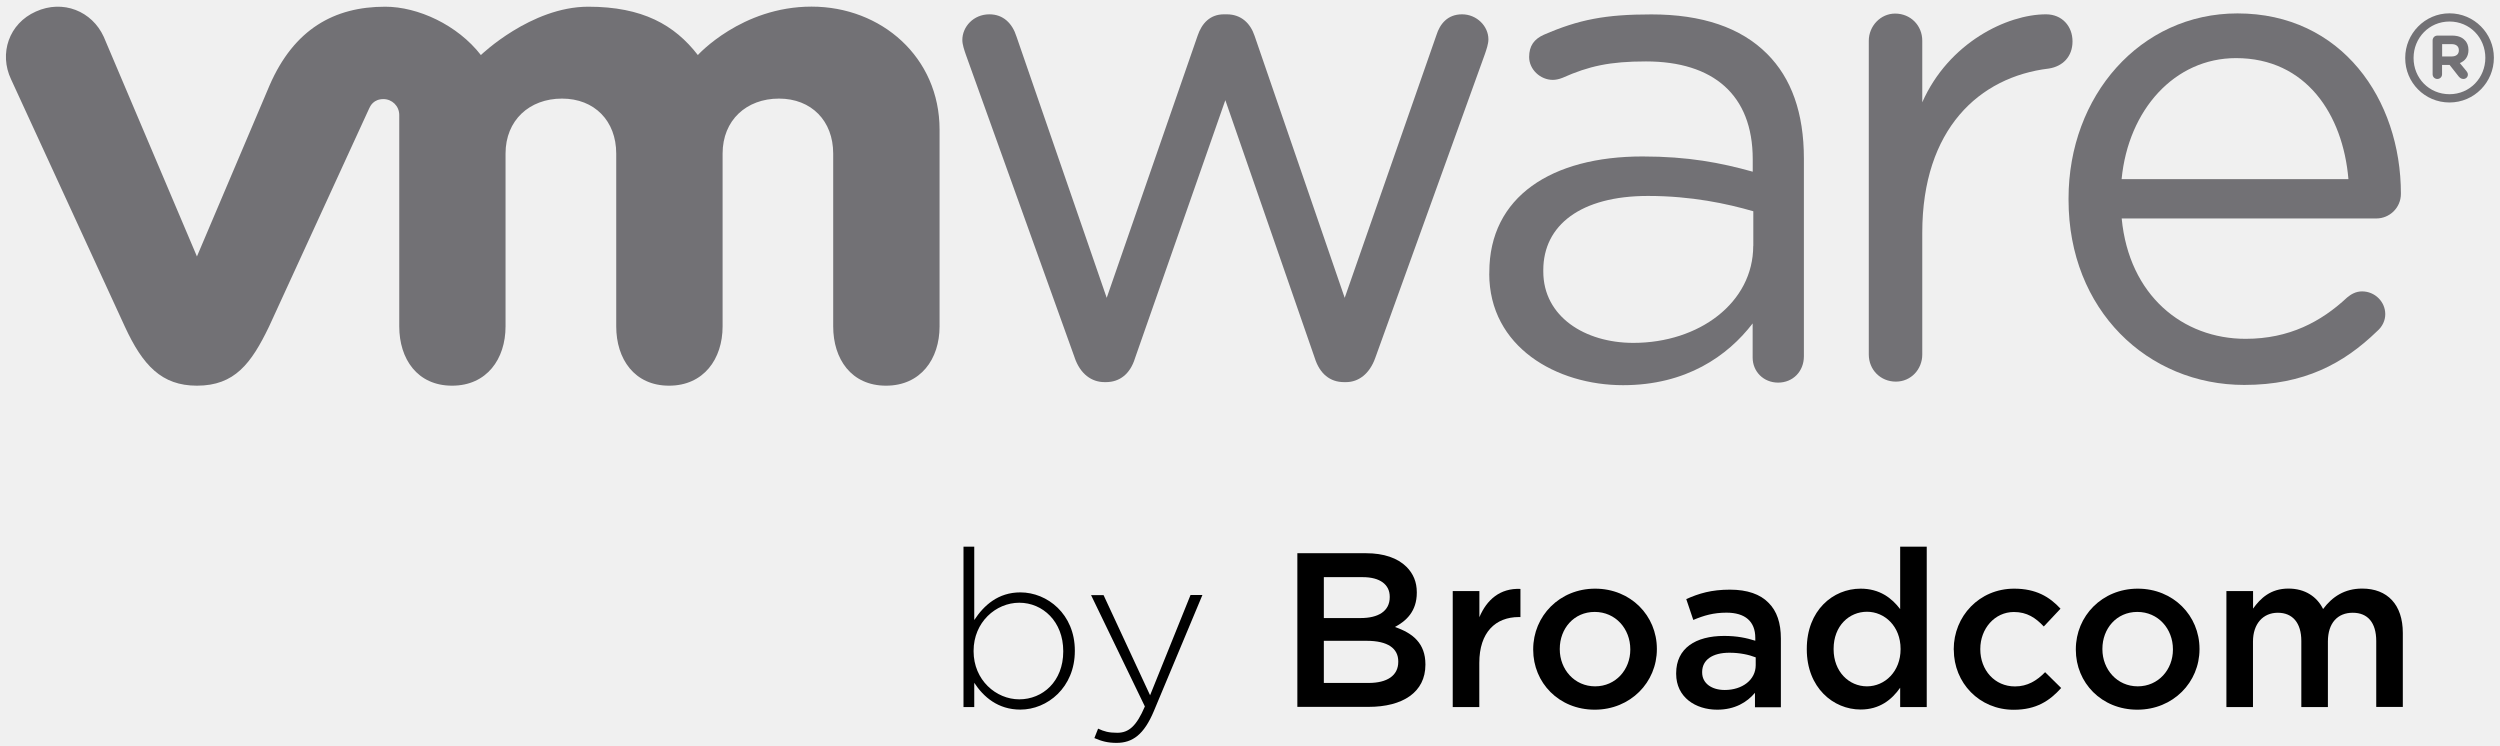
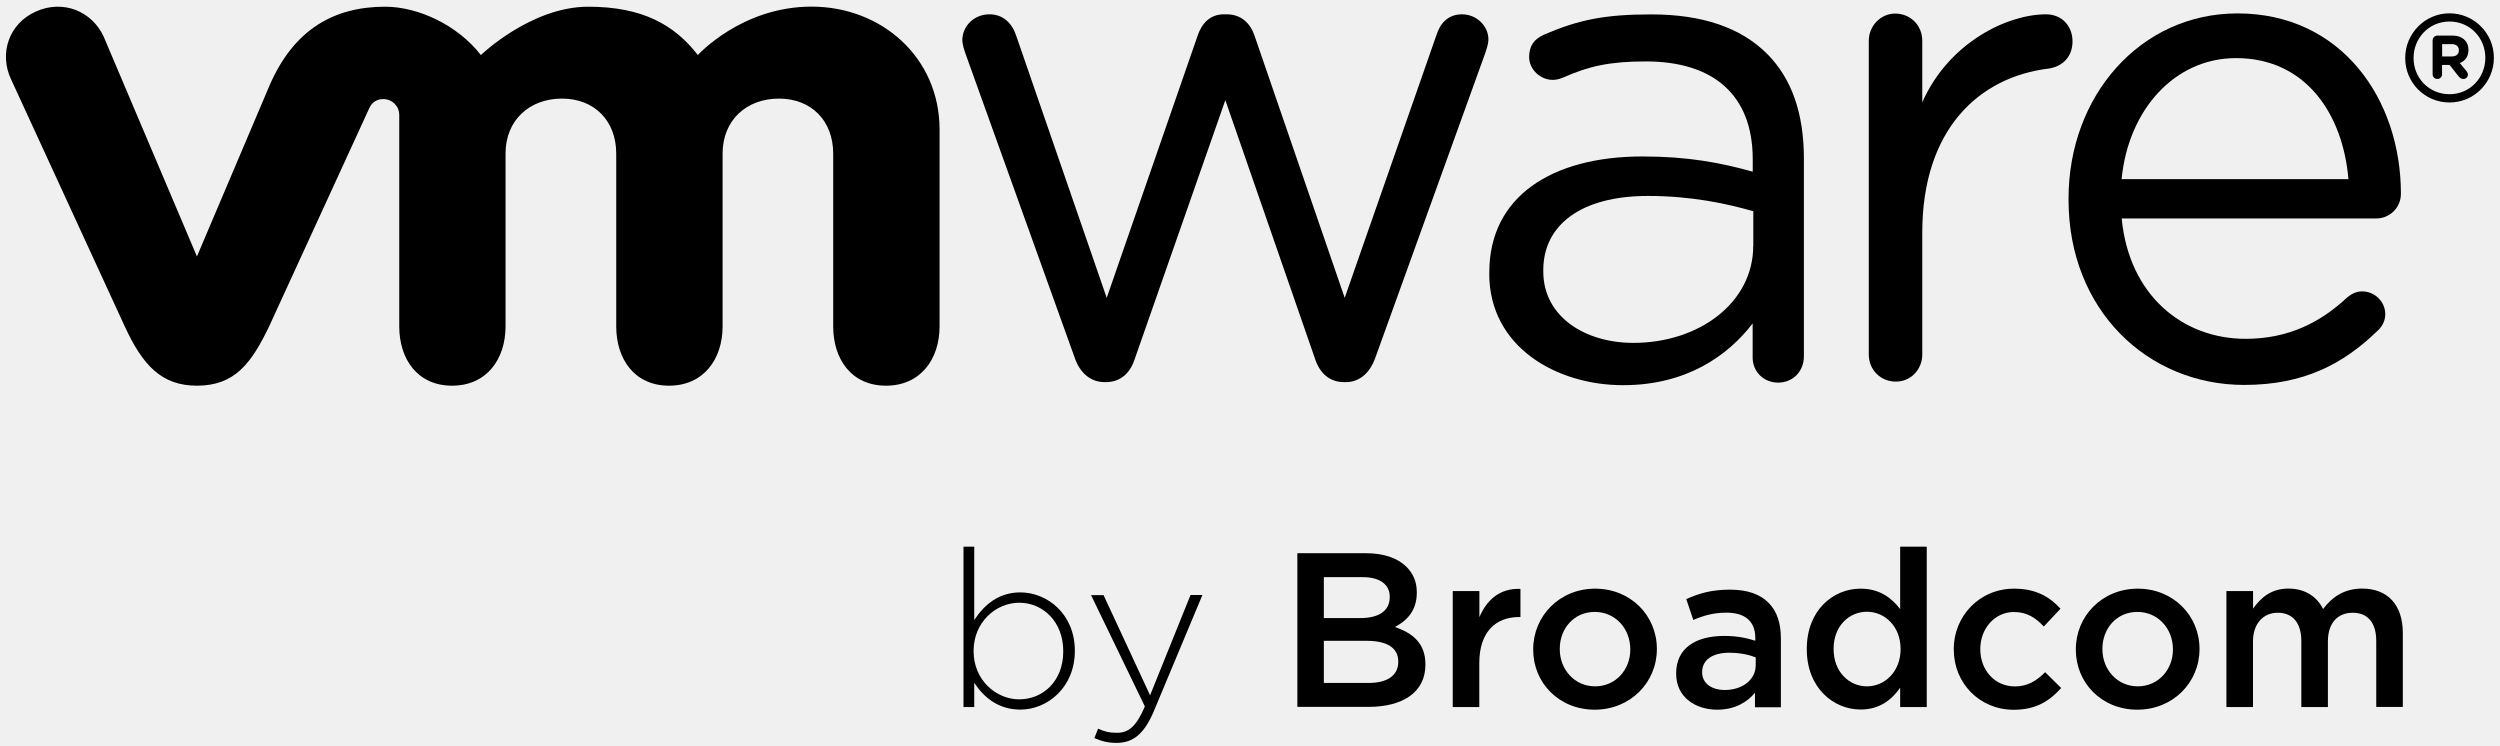
<svg xmlns="http://www.w3.org/2000/svg" id="VMware_by_Broadcom_logo" data-name="VMware by Broadcom logo" viewBox="0 0 302 90">
  <defs>
    <style>
      .cls-1, .cls-2, .cls-3 {
        stroke-width: 0px;
+       }
+ 
+       .cls-1 {
+         fill: currentColor;
      }

      .cls-2 {
        fill: #fff;
        opacity: 0;
      }

      .cls-3 {
-         fill: #727175;
+         fill: currentColor;
      }
    </style>
  </defs>
  <rect class="cls-2" x="-40.52" y="-43.78" width="371.04" height="174.96" />
  <g>
    <g>
      <path class="cls-1" d="m117.69,82.49v2.92h-1.3v-19.37h1.3v8.86c1.17-1.78,2.89-3.34,5.57-3.34,3.26,0,6.58,2.63,6.58,7.03v.05c0,4.41-3.32,7.08-6.58,7.08-2.71,0-4.46-1.54-5.57-3.24Zm10.75-3.79v-.05c0-3.56-2.47-5.84-5.31-5.84s-5.52,2.36-5.52,5.81v.05c0,3.48,2.71,5.81,5.52,5.81s5.31-2.15,5.31-5.78Z" />
      <path class="cls-1" d="m143.82,71.88h1.43l-5.86,14.01c-1.19,2.84-2.57,3.85-4.51,3.85-1.04,0-1.78-.19-2.68-.58l.45-1.14c.72.34,1.3.5,2.31.5,1.41,0,2.33-.82,3.34-3.18l-6.5-13.45h1.51l5.62,12.1,4.88-12.1Z" />
      <path class="cls-1" d="m156.71,66.83h8.33c2.12,0,3.79.58,4.86,1.64.82.82,1.25,1.83,1.25,3.08v.05c0,2.23-1.27,3.42-2.65,4.14,2.18.74,3.69,1.99,3.69,4.51v.05c0,3.32-2.73,5.09-6.87,5.09h-8.6v-18.57Zm11.17,5.25c0-1.46-1.17-2.36-3.26-2.36h-4.7v4.94h4.46c2.1,0,3.5-.82,3.5-2.52v-.05Zm-2.79,5.33h-5.17v5.09h5.41c2.23,0,3.58-.88,3.58-2.55v-.05c0-1.57-1.25-2.49-3.82-2.49Z" />
      <path class="cls-1" d="m175.5,71.4h3.21v3.16c.88-2.1,2.49-3.53,4.96-3.42v3.4h-.19c-2.81,0-4.78,1.83-4.78,5.54v5.33h-3.21v-14.01Z" />
      <path class="cls-1" d="m185.21,78.48v-.05c0-4.01,3.18-7.32,7.48-7.32s7.46,3.26,7.46,7.27v.05c0,3.98-3.18,7.3-7.51,7.3s-7.43-3.26-7.43-7.24Zm11.73,0v-.05c0-2.47-1.78-4.51-4.3-4.51s-4.22,2.02-4.22,4.46v.05c0,2.44,1.78,4.48,4.27,4.48s4.25-2.02,4.25-4.43Z" />
      <path class="cls-1" d="m202.48,81.38v-.05c0-3.03,2.36-4.51,5.79-4.51,1.57,0,2.68.24,3.77.58v-.34c0-1.99-1.22-3.05-3.48-3.05-1.57,0-2.73.34-4.01.88l-.85-2.52c1.54-.69,3.05-1.14,5.28-1.14,2.1,0,3.66.56,4.64,1.57,1.04,1.01,1.51,2.49,1.51,4.33v8.31h-3.13v-1.75c-.96,1.14-2.42,2.04-4.56,2.04-2.63,0-4.96-1.51-4.96-4.33Zm9.61-1.01v-.96c-.82-.32-1.91-.56-3.18-.56-2.07,0-3.29.88-3.29,2.33v.05c0,1.35,1.19,2.12,2.73,2.12,2.12,0,3.74-1.22,3.74-3Z" />
      <path class="cls-1" d="m218.26,78.43v-.05c0-4.64,3.16-7.27,6.5-7.27,2.31,0,3.77,1.14,4.78,2.47v-7.54h3.21v19.37h-3.21v-2.33c-1.03,1.46-2.49,2.63-4.78,2.63-3.29,0-6.5-2.63-6.5-7.27Zm11.33,0v-.05c0-2.71-1.91-4.48-4.06-4.48s-4.03,1.7-4.03,4.48v.05c0,2.71,1.86,4.48,4.03,4.48s4.06-1.8,4.06-4.48Z" />
      <path class="cls-1" d="m236.01,78.48v-.05c0-3.98,3.08-7.32,7.3-7.32,2.63,0,4.27.98,5.6,2.42l-2.02,2.15c-.98-1.04-2.02-1.75-3.61-1.75-2.33,0-4.06,2.02-4.06,4.46v.05c0,2.49,1.72,4.48,4.19,4.48,1.51,0,2.63-.69,3.64-1.72l1.94,1.91c-1.38,1.54-3,2.63-5.73,2.63-4.17,0-7.24-3.26-7.24-7.24Z" />
      <path class="cls-1" d="m250.76,78.48v-.05c0-4.01,3.18-7.32,7.48-7.32s7.46,3.26,7.46,7.27v.05c0,3.98-3.18,7.3-7.51,7.3s-7.43-3.26-7.43-7.24Zm11.73,0v-.05c0-2.47-1.78-4.51-4.3-4.51s-4.22,2.02-4.22,4.46v.05c0,2.44,1.78,4.48,4.27,4.48s4.25-2.02,4.25-4.43Z" />
      <path class="cls-1" d="m268.96,71.4h3.21v2.12c.9-1.25,2.12-2.42,4.27-2.42,2.02,0,3.45.98,4.19,2.47,1.11-1.49,2.6-2.47,4.72-2.47,3.05,0,4.91,1.94,4.91,5.36v8.94h-3.21v-7.96c0-2.23-1.03-3.42-2.84-3.42s-3,1.22-3,3.48v7.91h-3.21v-7.99c0-2.18-1.06-3.4-2.84-3.4s-3,1.33-3,3.48v7.91h-3.21v-14.01Z" />
    </g>
    <g id="vmware_logo_gray" data-name="vmware logo gray">
      <g>
        <path class="cls-3" d="m129.83,43.23l-13.16-36.64c-.17-.51-.42-1.18-.42-1.76,0-1.59,1.34-3.1,3.27-3.1,1.68,0,2.77,1.1,3.27,2.68l10.9,31.57,10.98-31.66c.5-1.5,1.51-2.59,3.18-2.59h.34c1.76,0,2.86,1.1,3.36,2.59l10.89,31.66,11.08-31.74c.42-1.34,1.34-2.51,3.1-2.51s3.18,1.42,3.18,3.02c0,.58-.25,1.26-.42,1.77l-13.25,36.72c-.68,1.92-2.02,2.92-3.52,2.92h-.26c-1.67,0-2.93-1-3.53-2.92l-10.8-31.14-10.9,31.14c-.58,1.92-1.85,2.92-3.52,2.92h-.17c-1.59,0-2.93-1-3.6-2.92" />
        <path class="cls-3" d="m225.75,4.92c0-1.77,1.42-3.28,3.18-3.28,1.85,0,3.28,1.42,3.28,3.28v7.44c3.19-7.22,10.26-10.63,14.95-10.63,1.93,0,3.2,1.43,3.2,3.27s-1.18,3.02-2.86,3.28c-8.4,1.01-15.29,7.3-15.29,19.83v14.72c0,1.76-1.34,3.27-3.19,3.27s-3.27-1.43-3.27-3.27V4.92" />
        <path class="cls-3" d="m271.11,46.5c-11.69,0-21.23-9.06-21.23-22.36v-.17c0-12.37,8.64-22.35,20.41-22.35,12.58,0,19.74,10.38,19.74,21.78,0,1.74-1.41,2.99-2.96,2.99h-30.77c.89,9.31,7.39,14.54,14.97,14.54,5.27,0,9.13-2.07,12.26-4.99.49-.41,1.07-.74,1.81-.74,1.55,0,2.8,1.25,2.8,2.75,0,.74-.32,1.49-1,2.07-4.03,3.9-8.8,6.48-16.04,6.48m12.59-24.86c-.66-7.81-5.11-14.62-13.58-14.62-7.41,0-13.01,6.23-13.82,14.62h27.39Z" />
        <path class="cls-3" d="m179.91,33.05v-.17c0-9.12,7.53-13.98,18.5-13.98,5.52,0,9.45.76,13.32,1.84v-1.51c0-7.79-4.79-11.81-12.9-11.81-4.36,0-6.89.56-10.08,1.98-.42.17-.84.25-1.17.25-1.51,0-2.86-1.26-2.86-2.76,0-1.34.59-2.16,1.77-2.69,4.26-1.85,7.47-2.46,13-2.46,6.11,0,10.8,1.58,13.98,4.77,2.93,2.93,4.44,7.12,4.44,12.64v23.89c0,1.84-1.34,3.18-3.11,3.18s-3.08-1.34-3.08-3.02v-4.13c-3.02,3.94-8.04,7.46-15.65,7.46-8.04,0-16.17-4.61-16.17-13.48m31.9-3.35v-4.18c-3.18-.92-7.46-1.85-12.73-1.85-8.11,0-12.64,3.53-12.64,8.96v.17c0,5.44,5.02,8.62,10.88,8.62,7.95,0,14.48-4.86,14.48-11.72" />
        <path class="cls-3" d="m12.53,4.44C11.11,1.34,7.61-.08,4.34,1.39,1.07,2.84-.14,6.47,1.34,9.59l13.74,29.86c2.16,4.68,4.44,7.14,8.71,7.14,4.56,0,6.56-2.68,8.71-7.14,0,0,11.99-26.1,12.1-26.36.13-.28.51-1.12,1.73-1.12,1.03.01,1.9.83,1.9,1.93v25.53c0,3.93,2.18,7.16,6.38,7.16s6.46-3.23,6.46-7.16v-20.88c0-4.03,2.89-6.64,6.82-6.64s6.55,2.7,6.55,6.64v20.88c0,3.93,2.19,7.16,6.38,7.16s6.47-3.23,6.47-7.16v-20.88c0-4.03,2.88-6.64,6.81-6.64s6.55,2.7,6.55,6.64v20.88c0,3.93,2.18,7.16,6.38,7.16s6.47-3.23,6.47-7.16V15.66c0-8.74-7.02-14.86-15.47-14.86s-13.73,5.85-13.73,5.85c-2.81-3.64-6.68-5.84-13.24-5.84-6.92,0-12.97,5.84-12.97,5.84-2.82-3.64-7.6-5.84-11.56-5.84-6.13,0-11,2.69-13.96,9.49l-8.78,20.68L12.53,4.44" />
        <path class="cls-3" d="m290.55,7.03v-.04c0-2.92,2.37-5.38,5.35-5.38s5.36,2.43,5.36,5.35v.03c0,2.93-2.36,5.39-5.36,5.39s-5.35-2.42-5.35-5.35m9.68-.04h0c0-2.41-1.85-4.39-4.33-4.39s-4.34,2-4.34,4.39v.03c0,2.4,1.86,4.36,4.34,4.36s4.33-2,4.33-4.4" />
        <path class="cls-3" d="m293.86,4.88c0-.32.25-.58.57-.58h1.79c.67,0,1.19.19,1.51.54.3.28.46.7.46,1.18v.02c0,.82-.42,1.32-1.04,1.58l.79.96c.11.14.18.26.18.43,0,.31-.26.53-.54.53-.25,0-.42-.13-.56-.29l-1.11-1.41h-.91v1.13c0,.32-.25.57-.57.57s-.57-.25-.57-.57v-4.09Zm2.3,1.94c.56,0,.87-.28.87-.73v-.02c0-.48-.33-.74-.88-.74h-1.14v1.49h1.15Z" />
      </g>
    </g>
  </g>
</svg>
